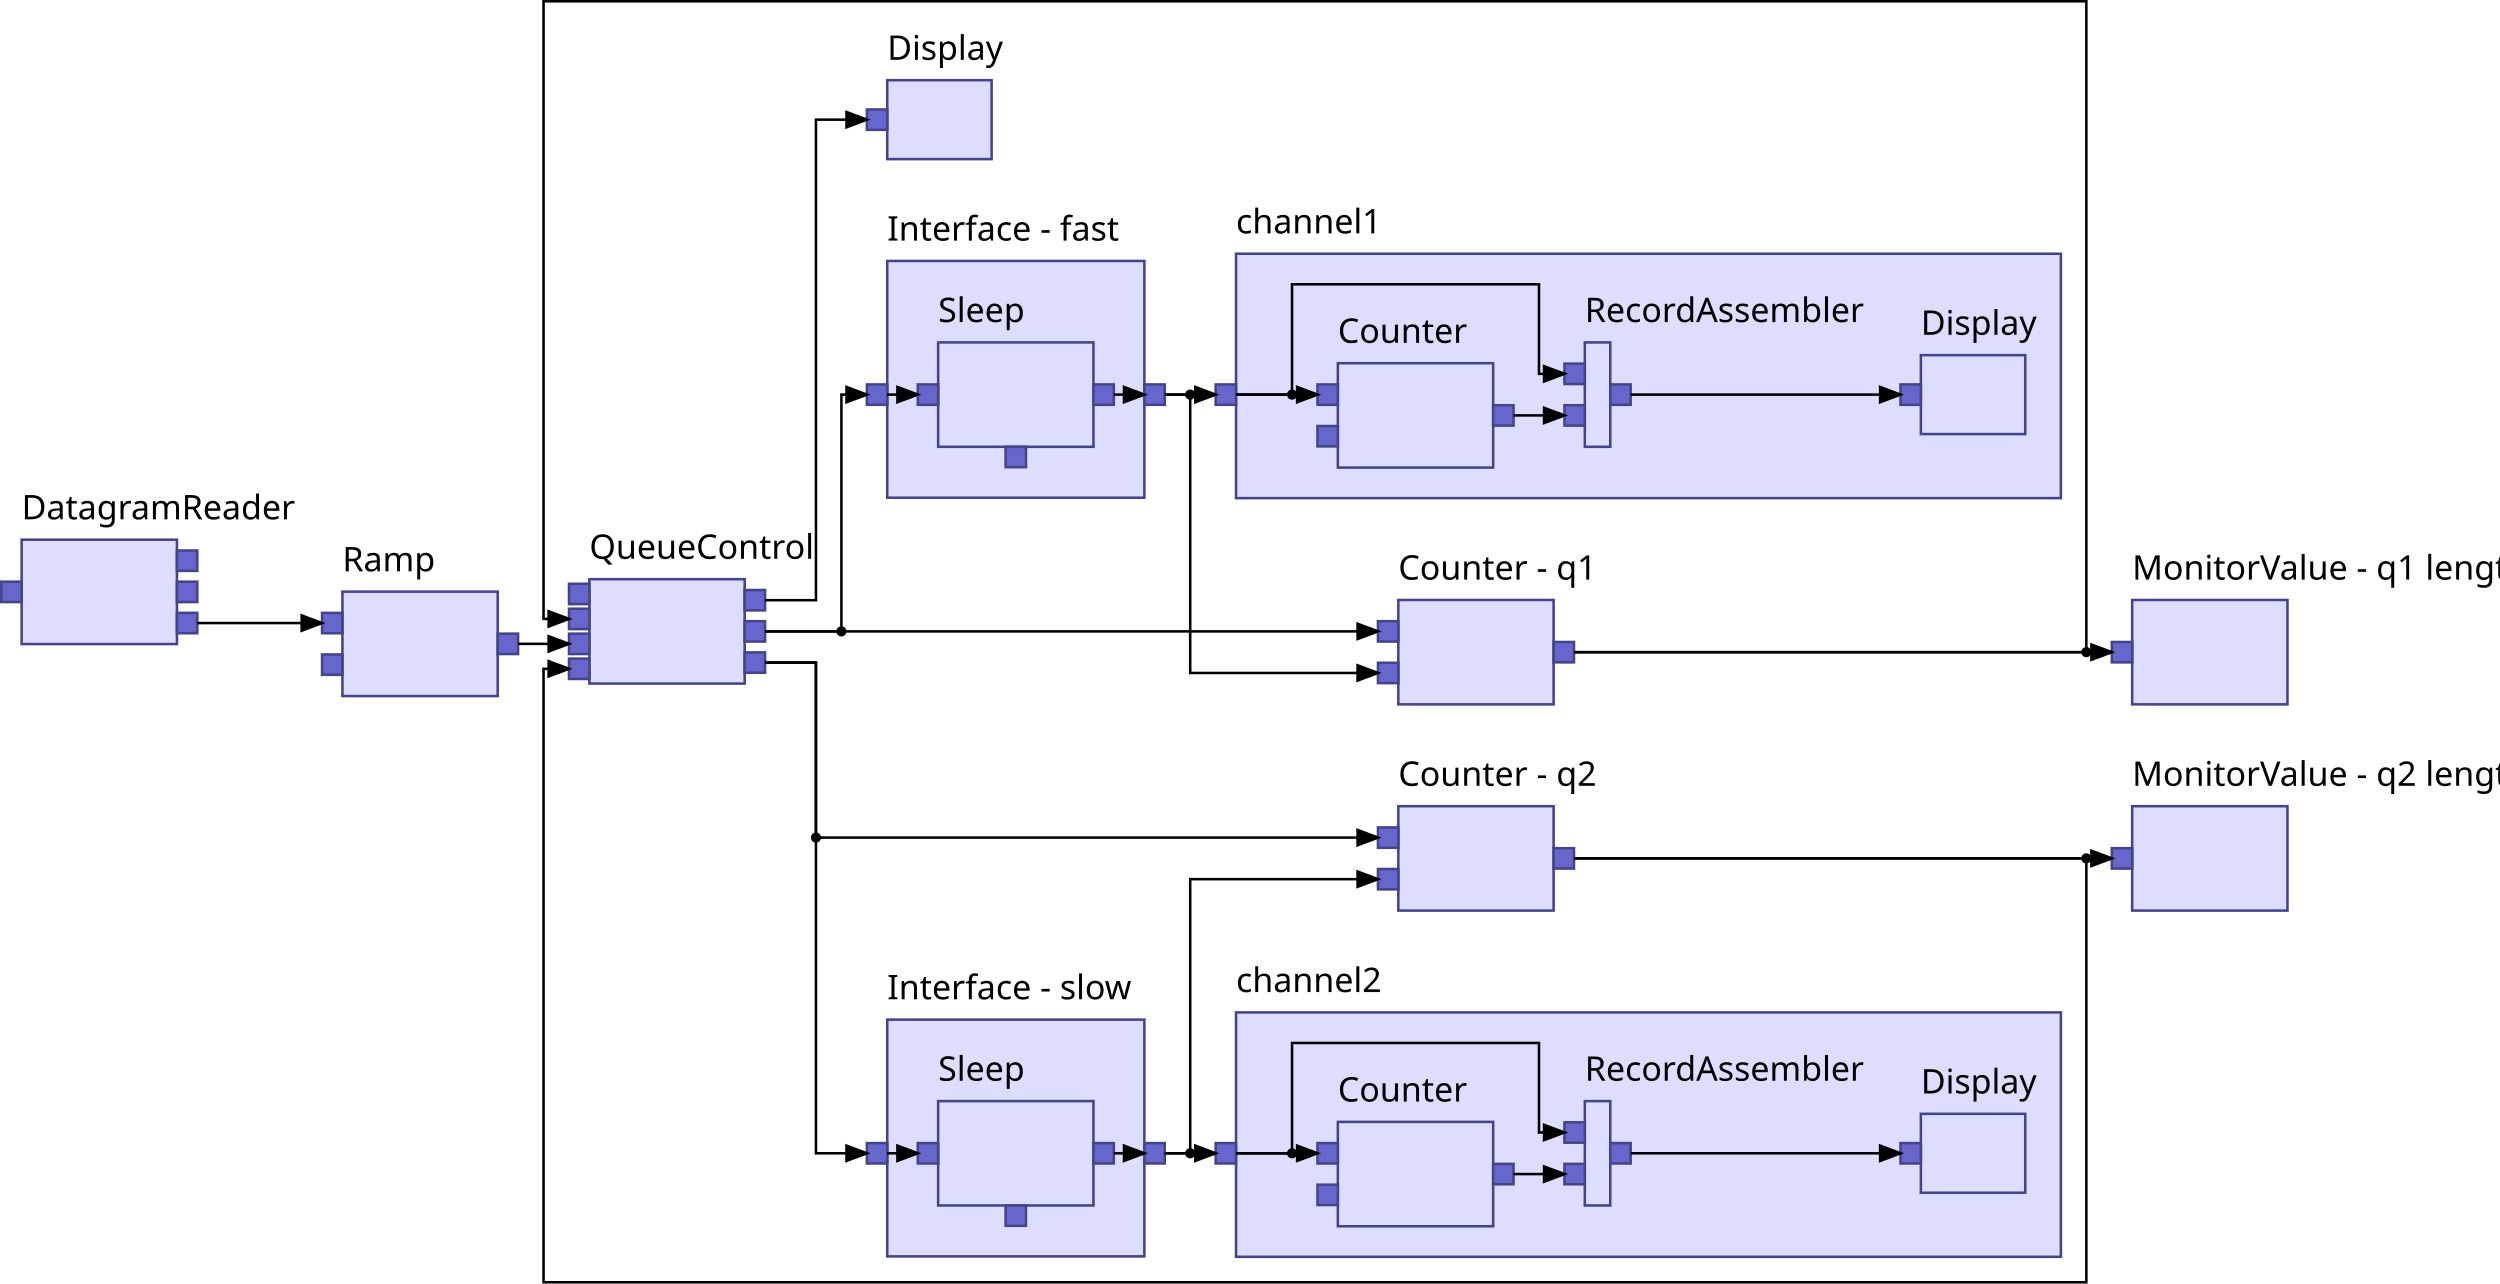
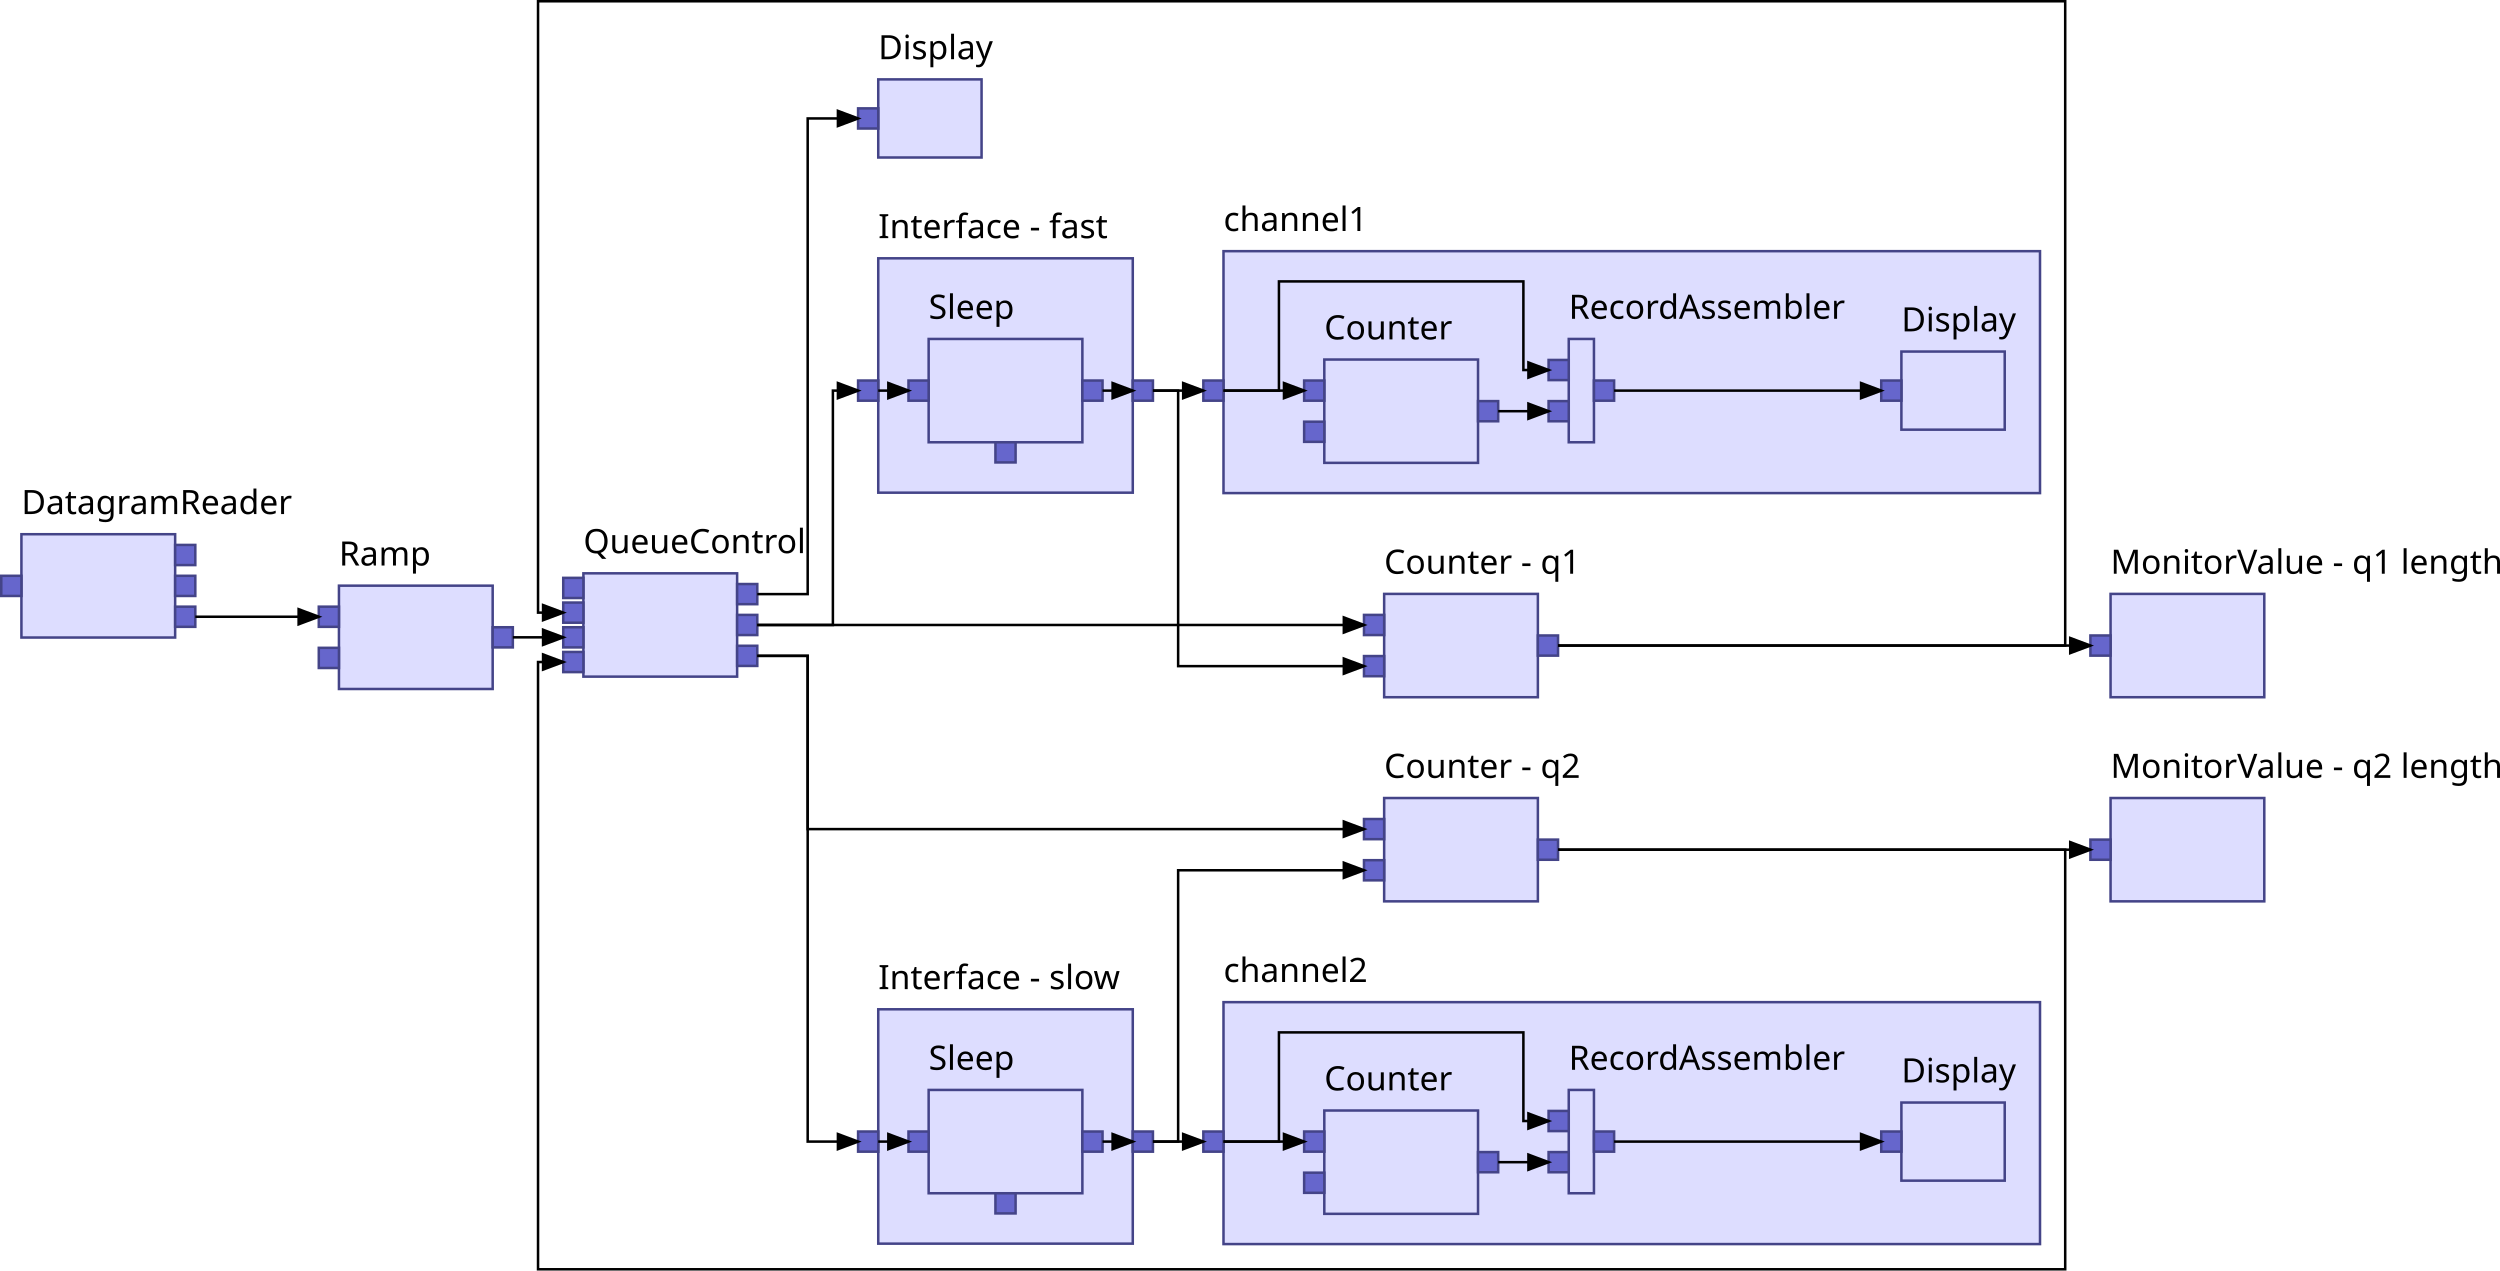
- <svg xmlns="http://www.w3.org/2000/svg" id="sprotty_G1" class="sprotty-graph" style="font-size:14px;line-height:20px" version="1.1" viewBox="0 0 981.979 504.167" width="100%" height="100%">
+ <svg xmlns="http://www.w3.org/2000/svg" id="sprotty_G1" class="sprotty-graph" style="font-size:14px;line-height:20px" version="1.1" viewBox="0 0 992.033 504.167" width="992.033" height="504.167">
  <defs id="defs393" />
-   <style>
+   <style id="style1">
    .elknode {
      fill: #ddddff;
      stroke: #444488;
    }
    .elkport {
      fill: #6666cc;
      stroke: #444488;
    }
    .elkedge, .arrow {
      stroke: black;
    }
    .elklabel, .elkjunction, .arrow {
      fill: black;
    }
    @media (prefers-color-scheme: dark) {
      .elknode {
        fill: rgb(22, 27, 34);
        stroke: rgb(201, 209, 217);
      }
      .elkport {
        fill: rgb(101, 109, 117);
        stroke: rgb(151, 159, 167);
      }
      .elkedge, .arrow {
        stroke: rgb(151, 159, 157);
      }
      .elklabel, .elkjunction, .arrow {
        fill: rgb(201, 209, 217);
      }
    }
  </style>
  <rect x="485.5" y="99.667" width="324" height="96" class="elknode" style="stroke-width:1" id="rect6" />
  <rect id="rect10" style="stroke-width:1" class="elkport" height="8" width="8" y="151" x="477.5" />
  <rect id="rect13" style="stroke-width:1" class="elknode" height="41" width="61" y="142.667" x="525.5" />
  <rect x="517.5" y="151" width="8" height="8" class="elkport" style="stroke-width:1" id="rect17" />
  <rect x="517.5" y="167.333" width="8" height="8" class="elkport" style="stroke-width:1" id="rect20" />
  <rect x="586.5" y="159.167" width="8" height="8" class="elkport" style="stroke-width:1" id="rect23" />
  <rect id="rect26" style="stroke-width:1" class="elknode" height="41" width="10" y="134.5" x="622.5" />
  <rect x="632.5" y="151" width="8" height="8" class="elkport" style="stroke-width:1" id="rect30" />
  <rect x="614.5" y="142.833" width="8" height="8" class="elkport" style="stroke-width:1" id="rect33" />
  <rect x="614.5" y="159.167" width="8" height="8" class="elkport" style="stroke-width:1" id="rect36" />
  <rect id="rect39" style="stroke-width:1" class="elknode" height="31" width="41" y="139.5" x="754.5" />
  <rect x="746.5" y="151" width="8" height="8" class="elkport" style="stroke-width:1" id="rect43" />
-   <path id="path46" style="fill:none;stroke-width:1" class="elkedge" d="m 485.5,155 32,0" />
-   <path id="path48" class="edge arrow" d="m 517.5,155 -8,3 0,-6 z" />
-   <path id="path51" style="fill:none;stroke-width:1" class="elkedge" d="m 485.5,155 22,0 0,-43.333 97,0 0,35.167 10,0" />
-   <path id="path53" class="edge arrow" d="m 614.5,146.833 -8,3 0,-6 z" />
-   <circle r="2" class="elkjunction" style="" id="circle56" d="M 2,0 C 2,1.105 1.105,2 0,2 -1.105,2 -2,1.105 -2,0 c 0,-1.105 0.895,-2 2,-2 1.105,0 2,0.895 2,2 z" cx="0" cy="0" transform="translate(507.5,155)" />
-   <path id="path59" style="fill:none;stroke-width:1" class="elkedge" d="m 594.5,163.167 20,0" />
-   <path id="path61" class="edge arrow" d="m 614.5,163.167 -8,3 0,-6 z" />
-   <path id="path64" style="fill:none;stroke-width:1" class="elkedge" d="m 640.5,155 106,0" />
-   <path id="path66" class="edge arrow" d="m 746.5,155 -8,3 0,-6 z" />
+   <path id="path46" style="fill:none;stroke-width:1" class="elkedge" d="m 485.5,155 h 32" />
+   <path id="path48" class="edge arrow" d="m 517.5,155 -8,3 v -6 z" />
+   <path id="path51" style="fill:none;stroke-width:1" class="elkedge" d="m 485.5,155 h 22 v -43.333 h 97 v 35.167 h 10" />
+   <path id="path53" class="edge arrow" d="m 614.5,146.833 -8,3 v -6 z" />
+   <circle r="0" class="elkjunction" id="circle56" cx="507.5" cy="155" />
+   <path id="path59" style="fill:none;stroke-width:1" class="elkedge" d="m 594.5,163.167 h 20" />
+   <path id="path61" class="edge arrow" d="m 614.5,163.167 -8,3 v -6 z" />
+   <path id="path64" style="fill:none;stroke-width:1" class="elkedge" d="m 640.5,155 h 106" />
+   <path id="path66" class="edge arrow" d="m 746.5,155 -8,3 v -6 z" />
  <rect x="549.25" y="235.667" width="61" height="41" class="elknode" style="stroke-width:1" id="rect69" />
  <rect id="rect73" style="stroke-width:1" class="elkport" height="8" width="8" y="244" x="541.25" />
  <rect id="rect76" style="stroke-width:1" class="elkport" height="8" width="8" y="260.333" x="541.25" />
  <rect id="rect79" style="stroke-width:1" class="elkport" height="8" width="8" y="252.167" x="610.25" />
  <rect x="485.5" y="397.667" width="324" height="96" class="elknode" style="stroke-width:1" id="rect82" />
  <rect id="rect86" style="stroke-width:1" class="elkport" height="8" width="8" y="449" x="477.5" />
  <rect id="rect89" style="stroke-width:1" class="elknode" height="41" width="61" y="440.667" x="525.5" />
  <rect x="517.5" y="449" width="8" height="8" class="elkport" style="stroke-width:1" id="rect93" />
  <rect x="517.5" y="465.333" width="8" height="8" class="elkport" style="stroke-width:1" id="rect96" />
  <rect x="586.5" y="457.167" width="8" height="8" class="elkport" style="stroke-width:1" id="rect99" />
  <rect id="rect102" style="stroke-width:1" class="elknode" height="41" width="10" y="432.5" x="622.5" />
  <rect x="632.5" y="449" width="8" height="8" class="elkport" style="stroke-width:1" id="rect106" />
  <rect x="614.5" y="440.833" width="8" height="8" class="elkport" style="stroke-width:1" id="rect109" />
  <rect x="614.5" y="457.167" width="8" height="8" class="elkport" style="stroke-width:1" id="rect112" />
  <rect id="rect115" style="stroke-width:1" class="elknode" height="31" width="41" y="437.5" x="754.5" />
  <rect x="746.5" y="449" width="8" height="8" class="elkport" style="stroke-width:1" id="rect119" />
-   <path id="path122" style="fill:none;stroke-width:1" class="elkedge" d="m 485.5,453 32,0" />
-   <path id="path124" class="edge arrow" d="m 517.5,453 -8,3 0,-6 z" />
-   <path id="path127" style="fill:none;stroke-width:1" class="elkedge" d="m 485.5,453 22,0 0,-43.333 97,0 0,35.167 10,0" />
-   <path id="path129" class="edge arrow" d="m 614.5,444.833 -8,3 0,-6 z" />
-   <circle r="2" class="elkjunction" style="" id="circle132" d="M 2,0 C 2,1.105 1.105,2 0,2 -1.105,2 -2,1.105 -2,0 c 0,-1.105 0.895,-2 2,-2 1.105,0 2,0.895 2,2 z" cx="0" cy="0" transform="translate(507.5,453)" />
-   <path id="path135" style="fill:none;stroke-width:1" class="elkedge" d="m 594.5,461.167 20,0" />
-   <path id="path137" class="edge arrow" d="m 614.5,461.167 -8,3 0,-6 z" />
-   <path id="path140" style="fill:none;stroke-width:1" class="elkedge" d="m 640.5,453 106,0" />
-   <path id="path142" class="edge arrow" d="m 746.5,453 -8,3 0,-6 z" />
+   <path id="path122" style="fill:none;stroke-width:1" class="elkedge" d="m 485.5,453 h 32" />
+   <path id="path124" class="edge arrow" d="m 517.5,453 -8,3 v -6 z" />
+   <path id="path127" style="fill:none;stroke-width:1" class="elkedge" d="m 485.5,453 h 22 v -43.333 h 97 v 35.167 h 10" />
+   <path id="path129" class="edge arrow" d="m 614.5,444.833 -8,3 v -6 z" />
+   <circle r="0" class="elkjunction" id="circle132" cx="507.5" cy="453" />
+   <path id="path135" style="fill:none;stroke-width:1" class="elkedge" d="m 594.5,461.167 h 20" />
+   <path id="path137" class="edge arrow" d="m 614.5,461.167 -8,3 v -6 z" />
+   <path id="path140" style="fill:none;stroke-width:1" class="elkedge" d="m 640.5,453 h 106" />
+   <path id="path142" class="edge arrow" d="m 746.5,453 -8,3 v -6 z" />
  <rect x="549.25" y="316.667" width="61" height="41" class="elknode" style="stroke-width:1" id="rect145" />
  <rect id="rect149" style="stroke-width:1" class="elkport" height="8" width="8" y="325" x="541.25" />
  <rect id="rect152" style="stroke-width:1" class="elkport" height="8" width="8" y="341.333" x="541.25" />
  <rect id="rect155" style="stroke-width:1" class="elkport" height="8" width="8" y="333.167" x="610.25" />
  <rect x="134.5" y="232.4" width="61" height="41" class="elknode" style="stroke-width:1" id="rect158" />
  <rect id="rect162" style="stroke-width:1" class="elkport" height="8" width="8" y="248.9" x="195.5" />
  <rect id="rect165" style="stroke-width:1" class="elkport" height="8" width="8" y="240.733" x="126.5" />
  <rect id="rect168" style="stroke-width:1" class="elkport" height="8" width="8" y="257.067" x="126.5" />
  <rect x="837.5" y="235.667" width="61" height="41" class="elknode" style="stroke-width:1" id="rect171" />
  <rect id="rect175" style="stroke-width:1" class="elkport" height="8" width="8" y="252.167" x="829.5" />
  <rect x="837.5" y="316.667" width="61" height="41" class="elknode" style="stroke-width:1" id="rect178" />
  <rect id="rect182" style="stroke-width:1" class="elkport" height="8" width="8" y="333.167" x="829.5" />
  <rect x="8.5" y="211.983" width="61" height="41" class="elknode" style="stroke-width:1" id="rect185" />
  <rect id="rect189" style="stroke-width:1" class="elkport" height="8" width="8" y="216.233" x="69.5" />
  <rect id="rect192" style="stroke-width:1" class="elkport" height="8" width="8" y="228.483" x="69.5" />
  <rect id="rect195" style="stroke-width:1" class="elkport" height="8" width="8" y="240.733" x="69.5" />
  <rect id="rect198" style="stroke-width:1" class="elkport" height="8" width="8" y="228.483" x="0.5" />
  <rect x="348.5" y="31.5" width="41" height="31" class="elknode" style="stroke-width:1" id="rect201" />
  <rect id="rect205" style="stroke-width:1" class="elkport" height="8" width="8" y="43" x="340.5" />
  <rect x="231.5" y="227.5" width="61" height="41" class="elknode" style="stroke-width:1" id="rect208" />
  <rect id="rect212" style="stroke-width:1" class="elkport" height="8" width="8" y="229.3" x="223.5" />
  <rect id="rect215" style="stroke-width:1" class="elkport" height="8" width="8" y="231.75" x="292.5" />
  <rect id="rect218" style="stroke-width:1" class="elkport" height="8" width="8" y="239.1" x="223.5" />
  <rect id="rect221" style="stroke-width:1" class="elkport" height="8" width="8" y="248.9" x="223.5" />
  <rect id="rect224" style="stroke-width:1" class="elkport" height="8" width="8" y="258.7" x="223.5" />
  <rect id="rect227" style="stroke-width:1" class="elkport" height="8" width="8" y="244" x="292.5" />
  <rect id="rect230" style="stroke-width:1" class="elkport" height="8" width="8" y="256.25" x="292.5" />
  <rect x="348.5" y="102.5" width="101" height="93" class="elknode" style="stroke-width:1" id="rect233" />
  <rect id="rect237" style="stroke-width:1" class="elkport" height="8" width="8" y="151" x="340.5" />
  <rect id="rect240" style="stroke-width:1" class="elkport" height="8" width="8" y="151" x="449.5" />
  <rect id="rect243" style="stroke-width:1" class="elknode" height="41" width="61" y="134.5" x="368.5" />
  <rect x="360.5" y="151" width="8" height="8" class="elkport" style="stroke-width:1" id="rect247" />
  <rect x="429.5" y="151" width="8" height="8" class="elkport" style="stroke-width:1" id="rect250" />
  <rect x="395" y="175.5" width="8" height="8" class="elkport" style="stroke-width:1" id="rect253" />
-   <path id="path256" style="fill:none;stroke-width:1" class="elkedge" d="m 348.5,155 12,0" />
-   <path id="path258" class="edge arrow" d="m 360.5,155 -8,3 0,-6 z" />
-   <path id="path261" style="fill:none;stroke-width:1" class="elkedge" d="m 437.5,155 12,0" />
-   <path id="path263" class="edge arrow" d="m 449.5,155 -8,3 0,-6 z" />
+   <path id="path256" style="fill:none;stroke-width:1" class="elkedge" d="m 348.5,155 h 12" />
+   <path id="path258" class="edge arrow" d="m 360.5,155 -8,3 v -6 z" />
+   <path id="path261" style="fill:none;stroke-width:1" class="elkedge" d="m 437.5,155 h 12" />
+   <path id="path263" class="edge arrow" d="m 449.5,155 -8,3 v -6 z" />
  <rect x="348.5" y="400.5" width="101" height="93" class="elknode" style="stroke-width:1" id="rect266" />
  <rect id="rect270" style="stroke-width:1" class="elkport" height="8" width="8" y="449" x="340.5" />
  <rect id="rect273" style="stroke-width:1" class="elkport" height="8" width="8" y="449" x="449.5" />
  <rect id="rect276" style="stroke-width:1" class="elknode" height="41" width="61" y="432.5" x="368.5" />
-   <g id="g3996" transform="translate(-11.50001,-11.5)">
-     <text y="103.167" x="497" style="font-size:13.333px;line-height:19.048px;stroke-width:0px;font-family:sans-serif" class="elklabel" id="sprotty_G1.N1.L1">channel1</text>
-     <text y="146.167" x="537" id="sprotty_G1.N1.N2.L2" class="elklabel" style="font-size:13.333px;line-height:19.048px;stroke-width:0px;font-family:sans-serif">Counter</text>
-     <text y="138" x="634" id="sprotty_G1.N1.N3.L3" class="elklabel" style="font-size:13.333px;line-height:19.048px;stroke-width:0px;font-family:sans-serif">RecordAssembler</text>
-     <text y="143" x="766" id="sprotty_G1.N1.N4.L4" class="elklabel" style="font-size:13.333px;line-height:19.048px;stroke-width:0px;font-family:sans-serif">Display</text>
-     <text y="239.167" x="560.75" style="font-size:13.333px;line-height:19.048px;stroke-width:0px;font-family:sans-serif" class="elklabel" id="sprotty_G1.N5.L5">Counter - q1</text>
-     <text y="401.167" x="497" style="font-size:13.333px;line-height:19.048px;stroke-width:0px;font-family:sans-serif" class="elklabel" id="sprotty_G1.N6.L6">channel2</text>
-     <text y="444.167" x="537" id="sprotty_G1.N6.N7.L7" class="elklabel" style="font-size:13.333px;line-height:19.048px;stroke-width:0px;font-family:sans-serif">Counter</text>
-     <text y="436" x="634" id="sprotty_G1.N6.N8.L8" class="elklabel" style="font-size:13.333px;line-height:19.048px;stroke-width:0px;font-family:sans-serif">RecordAssembler</text>
-     <text y="441" x="766" id="sprotty_G1.N6.N9.L9" class="elklabel" style="font-size:13.333px;line-height:19.048px;stroke-width:0px;font-family:sans-serif">Display</text>
-     <text y="320.167" x="560.75" style="font-size:13.333px;line-height:19.048px;stroke-width:0px;font-family:sans-serif" class="elklabel" id="sprotty_G1.N10.L10">Counter - q2</text>
-     <text y="235.9" x="146" style="font-size:13.333px;line-height:19.048px;stroke-width:0px;font-family:sans-serif" class="elklabel" id="sprotty_G1.N11.L11">Ramp</text>
-     <text y="239.167" x="849" style="font-size:13.333px;line-height:19.048px;stroke-width:0px;font-family:sans-serif" class="elklabel" id="sprotty_G1.N12.L12">MonitorValue - q1 length</text>
-     <text y="320.167" x="849" style="font-size:13.333px;line-height:19.048px;stroke-width:0px;font-family:sans-serif" class="elklabel" id="sprotty_G1.N13.L13">MonitorValue - q2 length</text>
-     <text y="215.483" x="20" style="font-size:13.333px;line-height:19.048px;stroke-width:0px;font-family:sans-serif" class="elklabel" id="sprotty_G1.N14.L14">DatagramReader</text>
-     <text y="35" x="360" style="font-size:13.333px;line-height:19.048px;stroke-width:0px;font-family:sans-serif" class="elklabel" id="sprotty_G1.N15.L15">Display</text>
-     <text y="231" x="243" style="font-size:13.333px;line-height:19.048px;stroke-width:0px;font-family:sans-serif" class="elklabel" id="sprotty_G1.N16.L16">QueueControl</text>
-     <text y="106" x="360" style="font-size:13.333px;line-height:19.048px;stroke-width:0px;font-family:sans-serif" class="elklabel" id="sprotty_G1.N17.L17">Interface - fast</text>
-     <text y="138" x="380" id="sprotty_G1.N17.N18.L18" class="elklabel" style="font-size:13.333px;line-height:19.048px;stroke-width:0px;font-family:sans-serif">Sleep</text>
-     <text y="404" x="360" style="font-size:13.333px;line-height:19.048px;stroke-width:0px;font-family:sans-serif" class="elklabel" id="sprotty_G1.N19.L19">Interface - slow</text>
-     <text y="436" x="380" id="sprotty_G1.N19.N20.L20" class="elklabel" style="font-size:13.333px;line-height:19.048px;stroke-width:0px;font-family:sans-serif">Sleep</text>
+   <g id="g3996" transform="translate(-11.5,-11.5)">
+     <text y="103.167" x="497" style="font-size:13.333px;line-height:0%;font-family:sans-serif;stroke-width:0px" class="elklabel" id="sprotty_G1.N1.L1">channel1</text>
+     <text y="146.167" x="537" id="sprotty_G1.N1.N2.L2" class="elklabel" style="font-size:13.333px;line-height:0%;font-family:sans-serif;stroke-width:0px">Counter</text>
+     <text y="138" x="634" id="sprotty_G1.N1.N3.L3" class="elklabel" style="font-size:13.333px;line-height:0%;font-family:sans-serif;stroke-width:0px">RecordAssembler</text>
+     <text y="143" x="766" id="sprotty_G1.N1.N4.L4" class="elklabel" style="font-size:13.333px;line-height:0%;font-family:sans-serif;stroke-width:0px">Display</text>
+     <text y="239.167" x="560.75" style="font-size:13.333px;line-height:0%;font-family:sans-serif;stroke-width:0px" class="elklabel" id="sprotty_G1.N5.L5">Counter - q1</text>
+     <text y="401.167" x="497" style="font-size:13.333px;line-height:0%;font-family:sans-serif;stroke-width:0px" class="elklabel" id="sprotty_G1.N6.L6">channel2</text>
+     <text y="444.167" x="537" id="sprotty_G1.N6.N7.L7" class="elklabel" style="font-size:13.333px;line-height:0%;font-family:sans-serif;stroke-width:0px">Counter</text>
+     <text y="436" x="634" id="sprotty_G1.N6.N8.L8" class="elklabel" style="font-size:13.333px;line-height:0%;font-family:sans-serif;stroke-width:0px">RecordAssembler</text>
+     <text y="441" x="766" id="sprotty_G1.N6.N9.L9" class="elklabel" style="font-size:13.333px;line-height:0%;font-family:sans-serif;stroke-width:0px">Display</text>
+     <text y="320.167" x="560.75" style="font-size:13.333px;line-height:0%;font-family:sans-serif;stroke-width:0px" class="elklabel" id="sprotty_G1.N10.L10">Counter - q2</text>
+     <text y="235.9" x="146" style="font-size:13.333px;line-height:0%;font-family:sans-serif;stroke-width:0px" class="elklabel" id="sprotty_G1.N11.L11">Ramp</text>
+     <text y="239.167" x="849" style="font-size:13.333px;line-height:0%;font-family:sans-serif;stroke-width:0px" class="elklabel" id="sprotty_G1.N12.L12">MonitorValue - q1 length</text>
+     <text y="320.167" x="849" style="font-size:13.333px;line-height:0%;font-family:sans-serif;stroke-width:0px" class="elklabel" id="sprotty_G1.N13.L13">MonitorValue - q2 length</text>
+     <text y="215.483" x="20" style="font-size:13.333px;line-height:0%;font-family:sans-serif;stroke-width:0px" class="elklabel" id="sprotty_G1.N14.L14">DatagramReader</text>
+     <text y="35" x="360" style="font-size:13.333px;line-height:0%;font-family:sans-serif;stroke-width:0px" class="elklabel" id="sprotty_G1.N15.L15">Display</text>
+     <text y="231" x="243" style="font-size:13.333px;line-height:0%;font-family:sans-serif;stroke-width:0px" class="elklabel" id="sprotty_G1.N16.L16">QueueControl</text>
+     <text y="106" x="360" style="font-size:13.333px;line-height:0%;font-family:sans-serif;stroke-width:0px" class="elklabel" id="sprotty_G1.N17.L17">Interface - fast</text>
+     <text y="138" x="380" id="sprotty_G1.N17.N18.L18" class="elklabel" style="font-size:13.333px;line-height:0%;font-family:sans-serif;stroke-width:0px">Sleep</text>
+     <text y="404" x="360" style="font-size:13.333px;line-height:0%;font-family:sans-serif;stroke-width:0px" class="elklabel" id="sprotty_G1.N19.L19">Interface - slow</text>
+     <text y="436" x="380" id="sprotty_G1.N19.N20.L20" class="elklabel" style="font-size:13.333px;line-height:0%;font-family:sans-serif;stroke-width:0px">Sleep</text>
  </g>
  <rect x="360.5" y="449" width="8" height="8" class="elkport" style="stroke-width:1" id="rect280" />
  <rect x="429.5" y="449" width="8" height="8" class="elkport" style="stroke-width:1" id="rect283" />
  <rect x="395" y="473.5" width="8" height="8" class="elkport" style="stroke-width:1" id="rect286" />
-   <path id="path289" style="fill:none;stroke-width:1" class="elkedge" d="m 348.5,453 12,0" />
-   <path id="path291" class="edge arrow" d="m 360.5,453 -8,3 0,-6 z" />
-   <path id="path294" style="fill:none;stroke-width:1" class="elkedge" d="m 437.5,453 12,0" />
-   <path id="path296" class="edge arrow" d="m 449.5,453 -8,3 0,-6 z" />
-   <path d="m 618.25,256.167 211.25,0" class="elkedge" style="fill:none;stroke-width:1" id="path299" />
-   <path d="m 829.5,256.167 -8,3 0,-6 z" class="edge arrow" id="path301" />
-   <path d="m 618.25,256.167 201.25,0 0,-255.667 -606,0 0,242.6 10,0" class="elkedge" style="fill:none;stroke-width:1" id="path304" />
-   <path d="m 223.5,243.1 -8,3 0,-6 z" class="edge arrow" id="path306" />
-   <circle cy="0" cx="0" d="M 2,0 C 2,1.105 1.105,2 0,2 -1.105,2 -2,1.105 -2,0 c 0,-1.105 0.895,-2 2,-2 1.105,0 2,0.895 2,2 z" id="circle309" style="" class="elkjunction" r="2" transform="translate(819.5,256.1667)" />
-   <path d="m 618.25,337.167 211.25,0" class="elkedge" style="fill:none;stroke-width:1" id="path312" />
-   <path d="m 829.5,337.167 -8,3 0,-6 z" class="edge arrow" id="path314" />
-   <path d="m 618.25,337.167 201.25,0 0,166.5 -606,0 0,-240.967 10,0" class="elkedge" style="fill:none;stroke-width:1" id="path317" />
-   <path d="m 223.5,262.7 -8,3 0,-6 z" class="edge arrow" id="path319" />
-   <circle cy="0" cx="0" d="M 2,0 C 2,1.105 1.105,2 0,2 -1.105,2 -2,1.105 -2,0 c 0,-1.105 0.895,-2 2,-2 1.105,0 2,0.895 2,2 z" id="circle322" style="" class="elkjunction" r="2" transform="translate(819.5,337.1667)" />
-   <path d="m 203.5,252.9 20,0" class="elkedge" style="fill:none;stroke-width:1" id="path325" />
-   <path d="m 223.5,252.9 -8,3 0,-6 z" class="edge arrow" id="path327" />
-   <path d="m 77.5,244.733 49,0" class="elkedge" style="fill:none;stroke-width:1" id="path330" />
-   <path d="m 126.5,244.733 -8,3 0,-6 z" class="edge arrow" id="path332" />
-   <path d="m 300.5,248 240.75,0" class="elkedge" style="fill:none;stroke-width:1" id="path335" />
-   <path d="m 541.25,248 -8,3 0,-6 z" class="edge arrow" id="path337" />
-   <path d="m 300.5,248 30,0 0,-93 10,0" class="elkedge" style="fill:none;stroke-width:1" id="path340" />
-   <path d="m 340.5,155 -8,3 0,-6 z" class="edge arrow" id="path342" />
-   <circle cy="0" cx="0" d="M 2,0 C 2,1.105 1.105,2 0,2 -1.105,2 -2,1.105 -2,0 c 0,-1.105 0.895,-2 2,-2 1.105,0 2,0.895 2,2 z" id="circle345" style="" class="elkjunction" r="2" transform="translate(330.5,248)" />
-   <path d="m 300.5,260.25 20,0 0,68.75 220.75,0" class="elkedge" style="fill:none;stroke-width:1" id="path348" />
-   <path d="m 541.25,329 -8,3 0,-6 z" class="edge arrow" id="path350" />
-   <circle cy="0" cx="0" d="M 2,0 C 2,1.105 1.105,2 0,2 -1.105,2 -2,1.105 -2,0 c 0,-1.105 0.895,-2 2,-2 1.105,0 2,0.895 2,2 z" id="circle353" style="" class="elkjunction" r="2" transform="translate(320.5,329)" />
-   <path d="m 300.5,260.25 20,0 0,192.75 20,0" class="elkedge" style="fill:none;stroke-width:1" id="path356" />
-   <path d="m 340.5,453 -8,3 0,-6 z" class="edge arrow" id="path358" />
-   <path d="m 300.5,235.75 20,0 0,-188.75 20,0" class="elkedge" style="fill:none;stroke-width:1" id="path361" />
-   <path d="m 340.5,47 -8,3 0,-6 z" class="edge arrow" id="path363" />
-   <path d="m 457.5,155 20,0" class="elkedge" style="fill:none;stroke-width:1" id="path366" />
-   <path d="m 477.5,155 -8,3 0,-6 z" class="edge arrow" id="path368" />
-   <path d="m 457.5,155 10,0 0,109.333 73.75,0" class="elkedge" style="fill:none;stroke-width:1" id="path371" />
-   <path d="m 541.25,264.333 -8,3 0,-6 z" class="edge arrow" id="path373" />
-   <circle cy="0" cx="0" d="M 2,0 C 2,1.105 1.105,2 0,2 -1.105,2 -2,1.105 -2,0 c 0,-1.105 0.895,-2 2,-2 1.105,0 2,0.895 2,2 z" id="circle376" style="" class="elkjunction" r="2" transform="translate(467.5,155)" />
-   <path d="m 457.5,453 20,0" class="elkedge" style="fill:none;stroke-width:1" id="path379" />
-   <path d="m 477.5,453 -8,3 0,-6 z" class="edge arrow" id="path381" />
-   <path d="m 457.5,453 10,0 0,-107.667 73.75,0" class="elkedge" style="fill:none;stroke-width:1" id="path384" />
-   <path d="m 541.25,345.333 -8,3 0,-6 z" class="edge arrow" id="path386" />
-   <circle cy="0" cx="0" d="M 2,0 C 2,1.105 1.105,2 0,2 -1.105,2 -2,1.105 -2,0 c 0,-1.105 0.895,-2 2,-2 1.105,0 2,0.895 2,2 z" id="circle389" style="" class="elkjunction" r="2" transform="translate(467.5,453)" />
+   <path id="path289" style="fill:none;stroke-width:1" class="elkedge" d="m 348.5,453 h 12" />
+   <path id="path291" class="edge arrow" d="m 360.5,453 -8,3 v -6 z" />
+   <path id="path294" style="fill:none;stroke-width:1" class="elkedge" d="m 437.5,453 h 12" />
+   <path id="path296" class="edge arrow" d="m 449.5,453 -8,3 v -6 z" />
+   <path d="M 618.25,256.167 H 829.5" class="elkedge" style="fill:none;stroke-width:1" id="path299" />
+   <path d="m 829.5,256.167 -8,3 v -6 z" class="edge arrow" id="path301" />
+   <path d="M 618.25,256.167 H 819.5 V 0.5 h -606 v 242.6 h 10" class="elkedge" style="fill:none;stroke-width:1" id="path304" />
+   <path d="m 223.5,243.1 -8,3 v -6 z" class="edge arrow" id="path306" />
+   <circle cy="256.167" cx="819.5" id="circle309" class="elkjunction" r="0" />
+   <path d="M 618.25,337.167 H 829.5" class="elkedge" style="fill:none;stroke-width:1" id="path312" />
+   <path d="m 829.5,337.167 -8,3 v -6 z" class="edge arrow" id="path314" />
+   <path d="M 618.25,337.167 H 819.5 v 166.5 h -606 V 262.7 h 10" class="elkedge" style="fill:none;stroke-width:1" id="path317" />
+   <path d="m 223.5,262.7 -8,3 v -6 z" class="edge arrow" id="path319" />
+   <circle cy="337.167" cx="819.5" id="circle322" class="elkjunction" r="0" />
+   <path d="m 203.5,252.9 h 20" class="elkedge" style="fill:none;stroke-width:1" id="path325" />
+   <path d="m 223.5,252.9 -8,3 v -6 z" class="edge arrow" id="path327" />
+   <path d="m 77.5,244.733 h 49" class="elkedge" style="fill:none;stroke-width:1" id="path330" />
+   <path d="m 126.5,244.733 -8,3 v -6 z" class="edge arrow" id="path332" />
+   <path d="M 300.5,248 H 541.25" class="elkedge" style="fill:none;stroke-width:1" id="path335" />
+   <path d="m 541.25,248 -8,3 v -6 z" class="edge arrow" id="path337" />
+   <path d="m 300.5,248 h 30 v -93 h 10" class="elkedge" style="fill:none;stroke-width:1" id="path340" />
+   <path d="m 340.5,155 -8,3 v -6 z" class="edge arrow" id="path342" />
+   <circle cy="248" cx="330.5" id="circle345" class="elkjunction" r="0" />
+   <path d="m 300.5,260.25 h 20 V 329 h 220.75" class="elkedge" style="fill:none;stroke-width:1" id="path348" />
+   <path d="m 541.25,329 -8,3 v -6 z" class="edge arrow" id="path350" />
+   <circle cy="329" cx="320.5" id="circle353" class="elkjunction" r="0" />
+   <path d="m 300.5,260.25 h 20 V 453 h 20" class="elkedge" style="fill:none;stroke-width:1" id="path356" />
+   <path d="m 340.5,453 -8,3 v -6 z" class="edge arrow" id="path358" />
+   <path d="m 300.5,235.75 h 20 V 47 h 20" class="elkedge" style="fill:none;stroke-width:1" id="path361" />
+   <path d="m 340.5,47 -8,3 v -6 z" class="edge arrow" id="path363" />
+   <path d="m 457.5,155 h 20" class="elkedge" style="fill:none;stroke-width:1" id="path366" />
+   <path d="m 477.5,155 -8,3 v -6 z" class="edge arrow" id="path368" />
+   <path d="m 457.5,155 h 10 v 109.333 h 73.75" class="elkedge" style="fill:none;stroke-width:1" id="path371" />
+   <path d="m 541.25,264.333 -8,3 v -6 z" class="edge arrow" id="path373" />
+   <circle cy="155" cx="467.5" id="circle376" class="elkjunction" r="0" />
+   <path d="m 457.5,453 h 20" class="elkedge" style="fill:none;stroke-width:1" id="path379" />
+   <path d="m 477.5,453 -8,3 v -6 z" class="edge arrow" id="path381" />
+   <path d="m 457.5,453 h 10 V 345.333 h 73.75" class="elkedge" style="fill:none;stroke-width:1" id="path384" />
+   <path d="m 541.25,345.333 -8,3 v -6 z" class="edge arrow" id="path386" />
+   <circle cy="453" cx="467.5" id="circle389" class="elkjunction" r="0" />
</svg>
